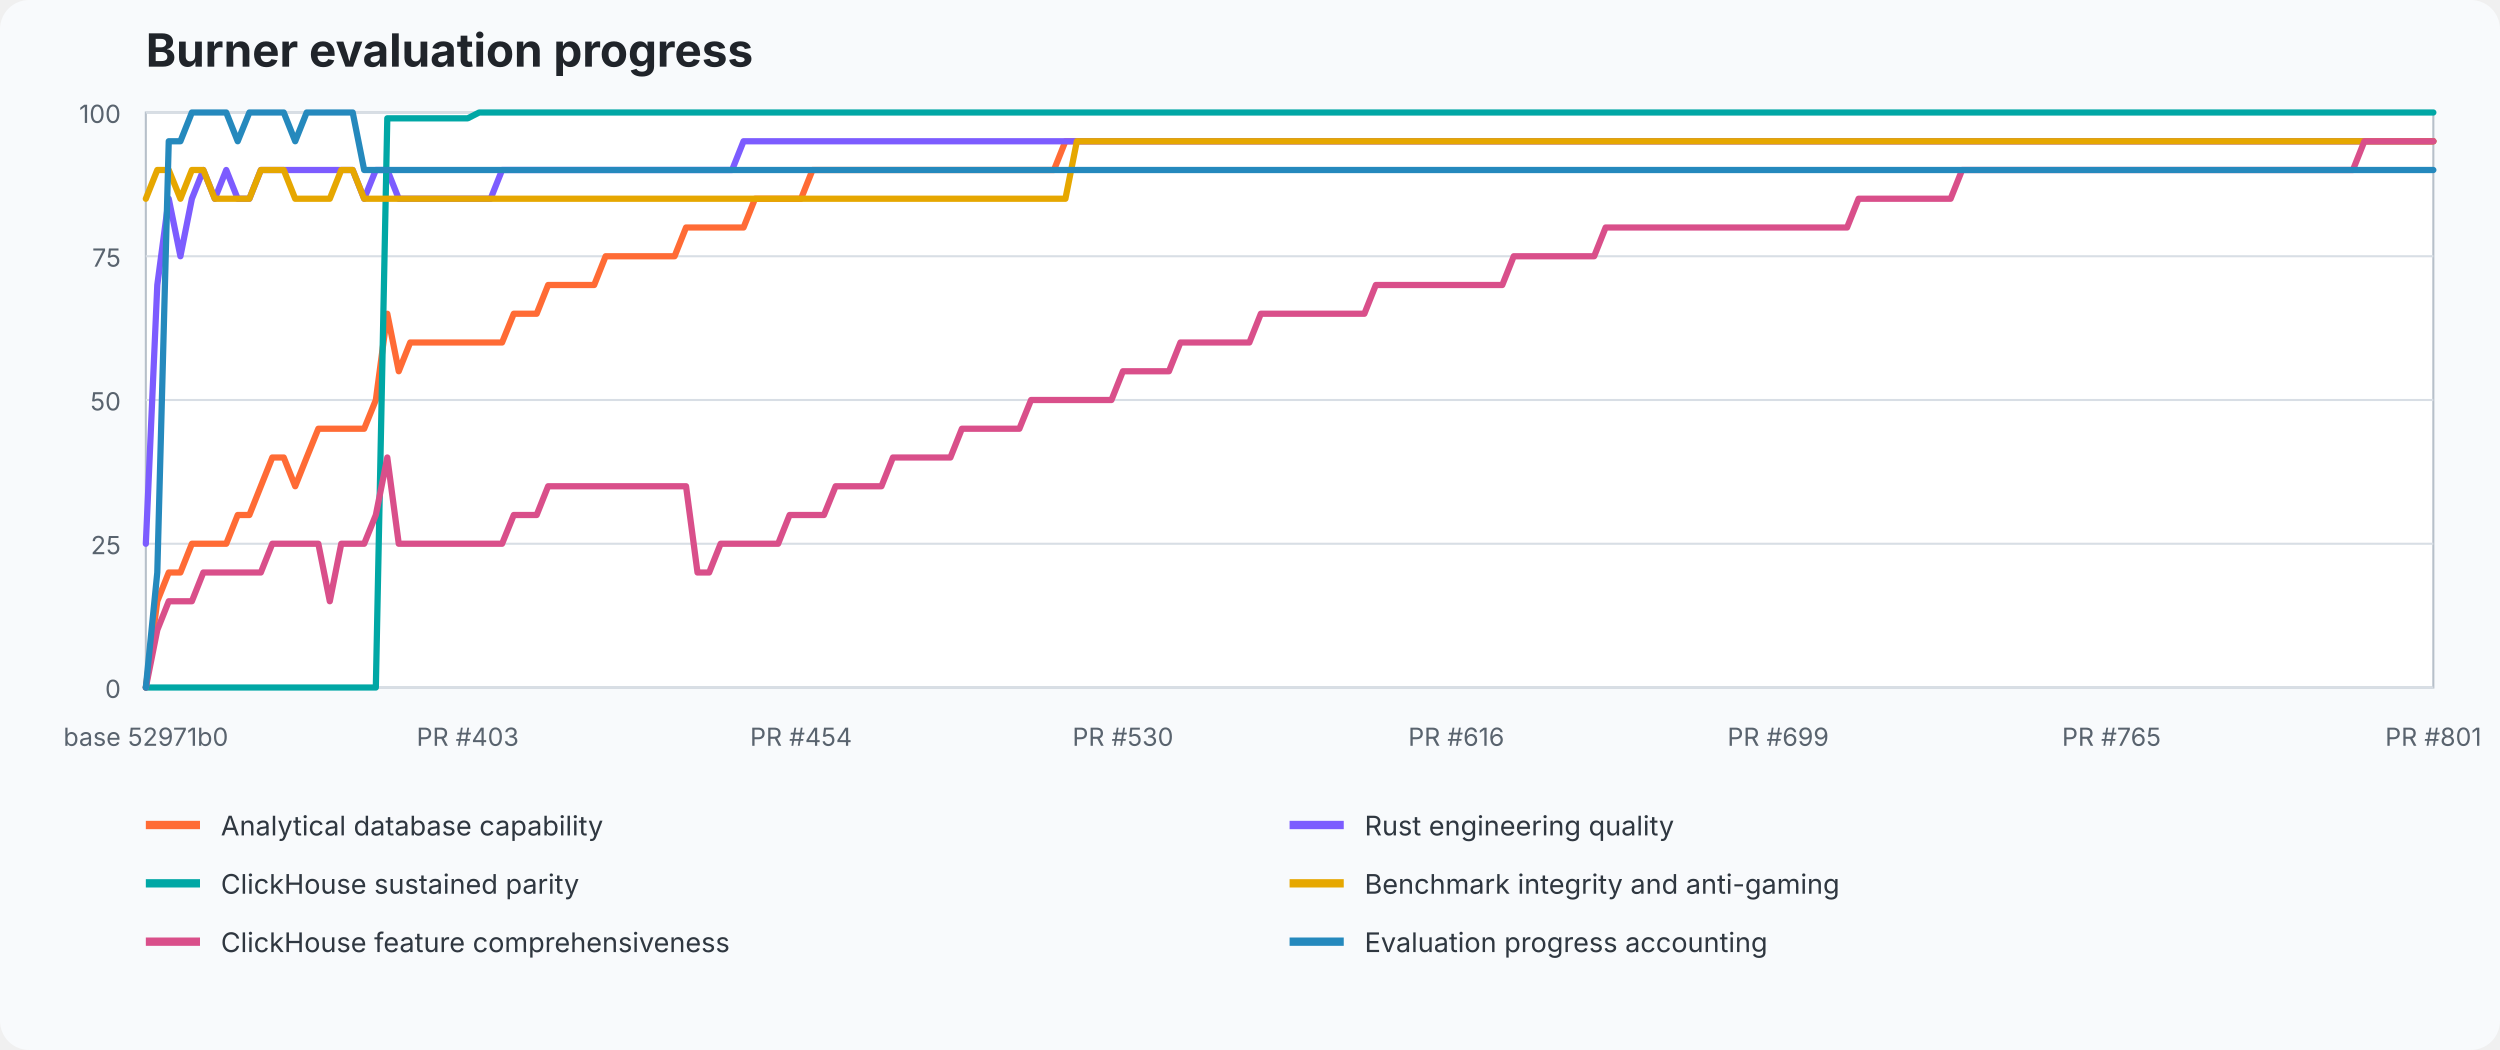
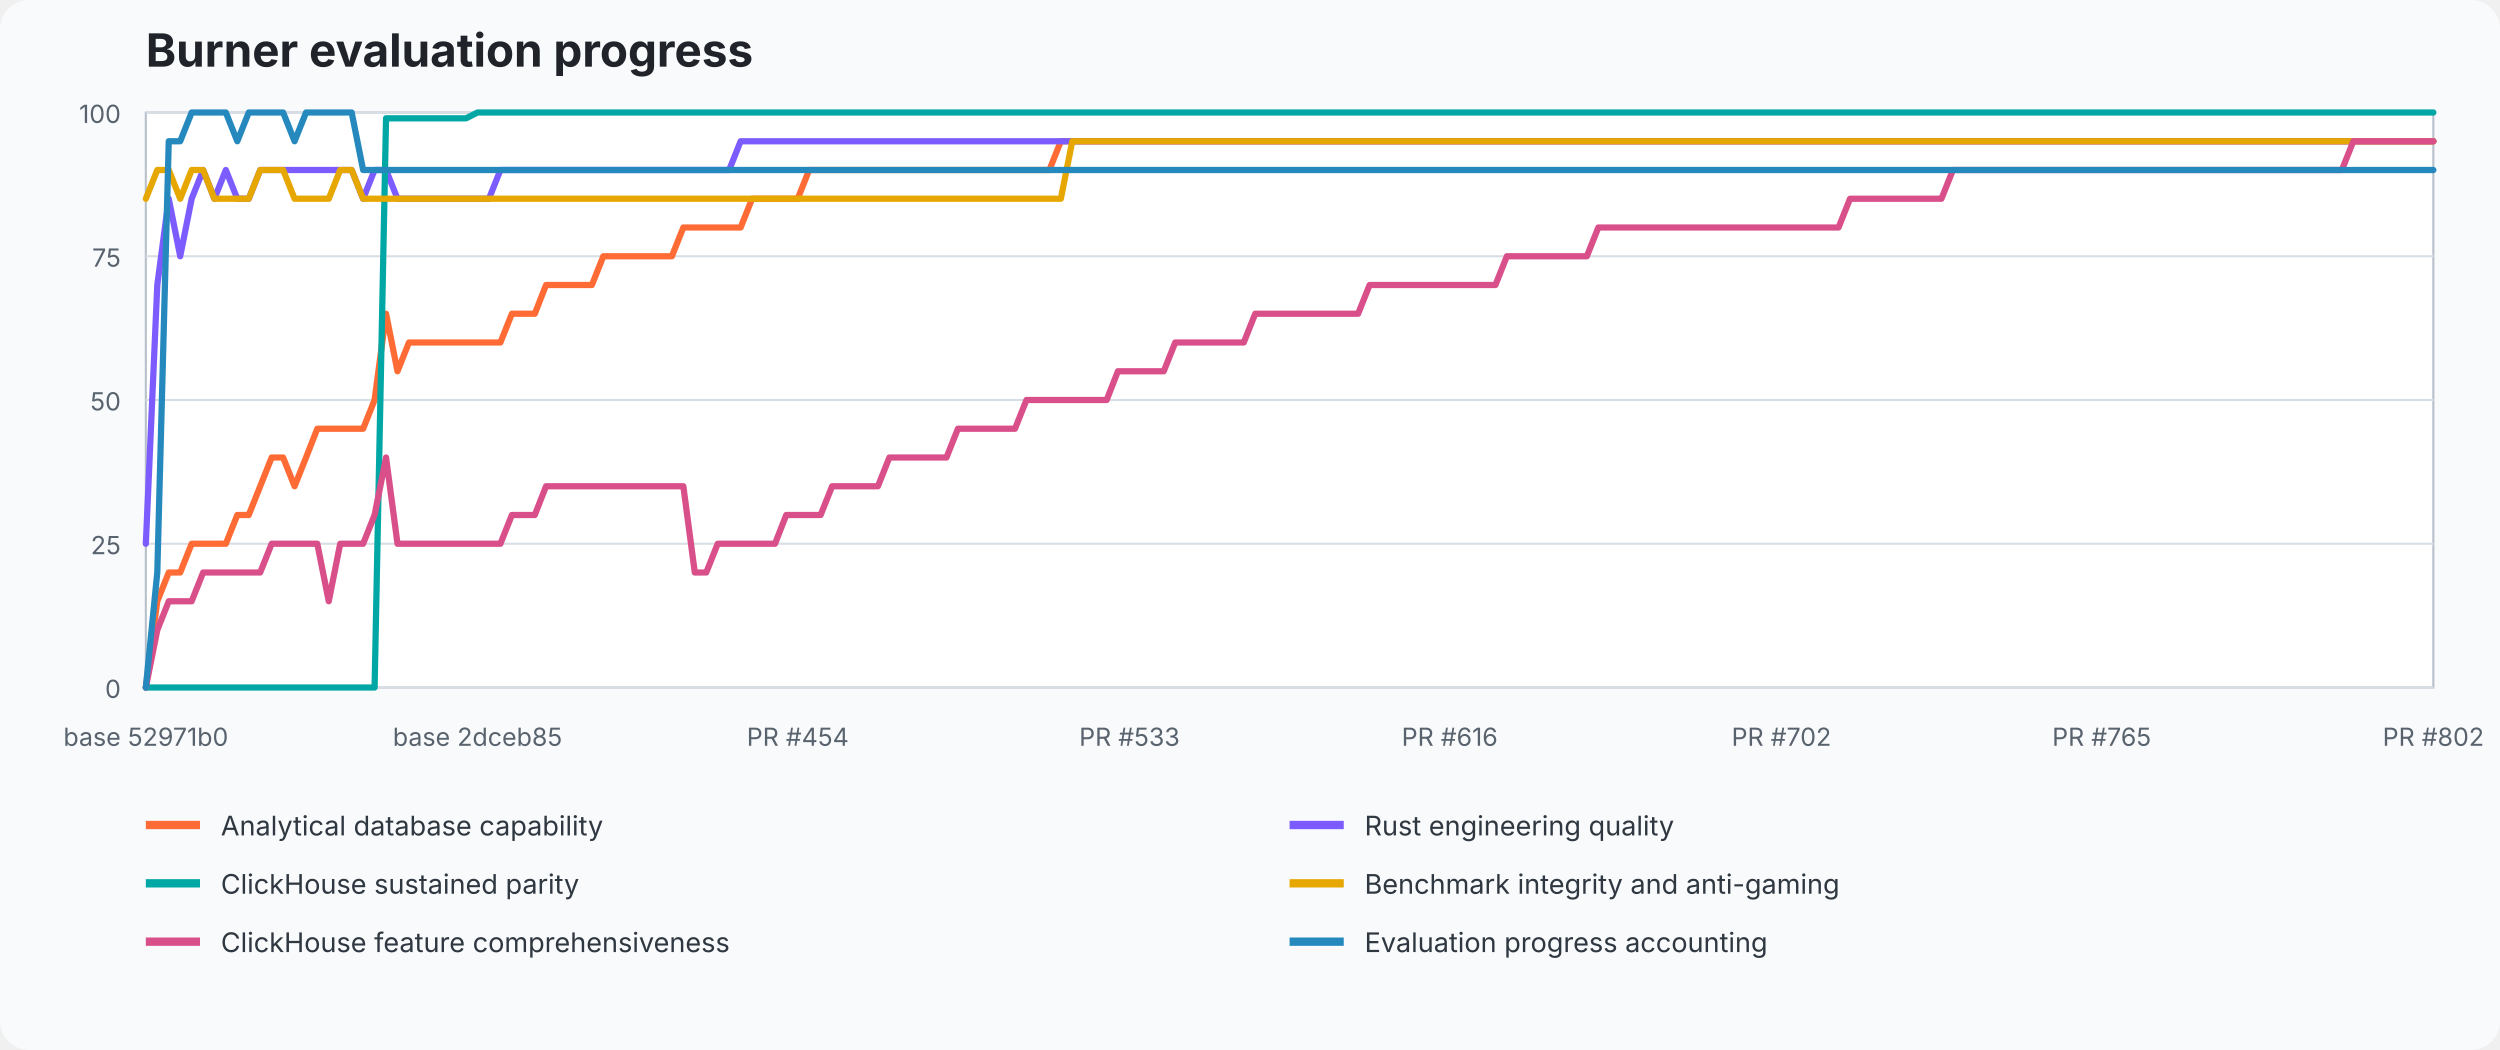
<svg xmlns="http://www.w3.org/2000/svg" width="1200" height="504" viewBox="0 0 1200 504" role="img" aria-labelledby="title desc">
  <style>text{font-family:ui-sans-serif,system-ui,-apple-system,BlinkMacSystemFont,"Segoe UI",sans-serif}.title{font-size:22px;font-weight:700;fill:#20242a}.axis{font-size:12px;fill:#59636e}.legend{font-size:13px;fill:#2f3740}.grid{stroke:#d8dee5;stroke-width:1}.plot{fill:#fff;stroke:#b7c0ca}</style>
  <rect width="100%" height="100%" fill="#f8fafc" rx="14" />
  <text x="70" y="32" class="title">Burner evaluation progress</text>
  <rect x="70" y="54" width="1098" height="276" class="plot" />
  <line x1="70" y1="330" x2="1168" y2="330" class="grid" />
  <text x="58" y="335" text-anchor="end" class="axis">0</text>
  <line x1="70" y1="261" x2="1168" y2="261" class="grid" />
  <text x="58" y="266" text-anchor="end" class="axis">25</text>
  <line x1="70" y1="192" x2="1168" y2="192" class="grid" />
  <text x="58" y="197" text-anchor="end" class="axis">50</text>
  <line x1="70" y1="123" x2="1168" y2="123" class="grid" />
  <text x="58" y="128" text-anchor="end" class="axis">75</text>
  <line x1="70" y1="54" x2="1168" y2="54" class="grid" />
  <text x="58" y="59" text-anchor="end" class="axis">100</text>
-   <polyline points="70.0,330.0 75.5,288.6 81.0,274.8 86.6,274.8 92.1,261.0 97.6,261.0 103.1,261.0 108.6,261.0 114.1,247.2 119.7,247.2 125.2,233.4 130.7,219.6 136.2,219.6 141.7,233.4 147.2,219.6 152.8,205.8 158.3,205.8 163.8,205.8 169.3,205.8 174.8,205.8 180.4,192.0 185.9,150.6 191.4,178.2 196.9,164.4 202.4,164.4 207.9,164.4 213.5,164.4 219.0,164.4 224.5,164.4 230.0,164.4 235.5,164.4 241.0,164.4 246.6,150.6 252.1,150.6 257.6,150.6 263.1,136.8 268.6,136.8 274.2,136.8 279.7,136.8 285.2,136.8 290.7,123.0 296.2,123.0 301.7,123.0 307.3,123.0 312.8,123.0 318.3,123.0 323.8,123.0 329.3,109.2 334.8,109.2 340.4,109.2 345.9,109.2 351.4,109.2 356.9,109.2 362.4,95.4 367.9,95.4 373.5,95.4 379.0,95.4 384.5,95.4 390.0,81.6 395.5,81.6 401.1,81.6 406.6,81.6 412.1,81.6 417.6,81.6 423.1,81.6 428.6,81.6 434.2,81.6 439.7,81.6 445.2,81.6 450.7,81.6 456.2,81.6 461.7,81.6 467.3,81.6 472.8,81.6 478.3,81.6 483.8,81.6 489.3,81.6 494.9,81.6 500.4,81.6 505.9,81.6 511.4,67.8 516.9,67.8 522.4,67.8 528.0,67.8 533.5,67.8 539.0,67.8 544.5,67.8 550.0,67.8 555.5,67.8 561.1,67.8 566.6,67.8 572.1,67.8 577.6,67.8 583.1,67.8 588.7,67.8 594.2,67.8 599.7,67.8 605.2,67.8 610.7,67.8 616.2,67.8 621.8,67.8 627.3,67.8 632.8,67.8 638.3,67.8 643.8,67.8 649.3,67.8 654.9,67.8 660.4,67.8 665.9,67.8 671.4,67.8 676.9,67.8 682.5,67.8 688.0,67.8 693.5,67.8 699.0,67.8 704.5,67.8 710.0,67.8 715.6,67.8 721.1,67.8 726.6,67.8 732.1,67.8 737.6,67.8 743.1,67.8 748.7,67.8 754.2,67.8 759.7,67.8 765.2,67.8 770.7,67.8 776.3,67.8 781.8,67.8 787.3,67.8 792.8,67.8 798.3,67.8 803.8,67.8 809.4,67.8 814.9,67.8 820.4,67.8 825.9,67.8 831.4,67.8 836.9,67.8 842.5,67.8 848.0,67.8 853.5,67.8 859.0,67.8 864.5,67.8 870.1,67.8 875.6,67.8 881.1,67.8 886.6,67.8 892.1,67.8 897.6,67.8 903.2,67.8 908.7,67.8 914.2,67.8 919.7,67.8 925.2,67.8 930.7,67.8 936.3,67.8 941.8,67.8 947.3,67.8 952.8,67.8 958.3,67.8 963.8,67.8 969.4,67.8 974.9,67.8 980.4,67.8 985.9,67.8 991.4,67.8 997.0,67.8 1002.5,67.8 1008.0,67.8 1013.5,67.8 1019.0,67.8 1024.5,67.8 1030.1,67.8 1035.6,67.8 1041.1,67.8 1046.6,67.8 1052.1,67.8 1057.6,67.8 1063.2,67.8 1068.7,67.8 1074.2,67.8 1079.7,67.8 1085.2,67.8 1090.8,67.8 1096.3,67.8 1101.8,67.8 1107.3,67.8 1112.8,67.8 1118.3,67.8 1123.9,67.8 1129.4,67.8 1134.9,67.8 1140.4,67.8 1145.9,67.8 1151.4,67.8 1157.0,67.8 1162.5,67.8 1168.0,67.8" fill="none" stroke="#ff6b35" stroke-width="3" stroke-linejoin="round" stroke-linecap="round" />
-   <polyline points="70.0,261.0 75.5,136.8 81.0,95.4 86.6,123.0 92.1,95.4 97.6,81.6 103.1,95.4 108.6,81.6 114.1,95.4 119.7,95.4 125.2,81.6 130.7,81.6 136.2,81.6 141.7,81.6 147.2,81.6 152.8,81.6 158.3,81.6 163.8,81.6 169.3,81.6 174.8,95.4 180.4,81.6 185.9,81.6 191.4,95.4 196.9,95.4 202.4,95.4 207.9,95.4 213.5,95.4 219.0,95.4 224.5,95.4 230.0,95.4 235.5,95.4 241.0,81.6 246.6,81.6 252.1,81.6 257.6,81.6 263.1,81.6 268.6,81.6 274.2,81.6 279.7,81.6 285.2,81.6 290.7,81.6 296.2,81.6 301.7,81.6 307.3,81.6 312.8,81.6 318.3,81.6 323.8,81.6 329.3,81.6 334.8,81.6 340.4,81.6 345.9,81.6 351.4,81.6 356.9,67.8 362.4,67.8 367.9,67.8 373.5,67.8 379.0,67.8 384.5,67.8 390.0,67.8 395.5,67.8 401.1,67.8 406.6,67.8 412.1,67.8 417.6,67.8 423.1,67.8 428.6,67.8 434.2,67.8 439.7,67.8 445.2,67.8 450.7,67.8 456.2,67.8 461.7,67.8 467.3,67.8 472.8,67.8 478.3,67.8 483.8,67.8 489.3,67.8 494.9,67.8 500.4,67.8 505.9,67.8 511.4,67.8 516.9,67.8 522.4,67.8 528.0,67.8 533.5,67.8 539.0,67.8 544.5,67.8 550.0,67.8 555.5,67.8 561.1,67.8 566.6,67.8 572.1,67.8 577.6,67.8 583.1,67.8 588.7,67.8 594.2,67.8 599.7,67.8 605.2,67.8 610.7,67.8 616.2,67.8 621.8,67.8 627.3,67.8 632.8,67.8 638.3,67.8 643.8,67.8 649.3,67.8 654.9,67.8 660.4,67.8 665.9,67.8 671.4,67.8 676.9,67.8 682.5,67.8 688.0,67.8 693.5,67.8 699.0,67.8 704.5,67.8 710.0,67.8 715.6,67.8 721.1,67.8 726.6,67.8 732.1,67.8 737.6,67.8 743.1,67.8 748.7,67.8 754.2,67.8 759.7,67.8 765.2,67.8 770.7,67.8 776.3,67.8 781.8,67.8 787.3,67.8 792.8,67.8 798.3,67.8 803.8,67.8 809.4,67.8 814.9,67.8 820.4,67.8 825.9,67.8 831.4,67.8 836.9,67.8 842.5,67.8 848.0,67.8 853.5,67.8 859.0,67.8 864.5,67.8 870.1,67.8 875.6,67.8 881.1,67.8 886.6,67.8 892.1,67.8 897.6,67.8 903.2,67.8 908.7,67.8 914.2,67.8 919.7,67.8 925.2,67.8 930.7,67.8 936.3,67.8 941.8,67.8 947.3,67.8 952.8,67.8 958.3,67.8 963.8,67.8 969.4,67.8 974.9,67.8 980.4,67.8 985.9,67.8 991.4,67.8 997.0,67.8 1002.5,67.8 1008.0,67.8 1013.5,67.8 1019.0,67.8 1024.5,67.8 1030.1,67.8 1035.6,67.8 1041.1,67.8 1046.6,67.8 1052.1,67.8 1057.6,67.8 1063.2,67.8 1068.7,67.8 1074.2,67.8 1079.7,67.8 1085.2,67.8 1090.8,67.8 1096.3,67.8 1101.8,67.8 1107.3,67.8 1112.8,67.8 1118.3,67.8 1123.9,67.8 1129.4,67.8 1134.9,67.8 1140.4,67.8 1145.9,67.8 1151.4,67.8 1157.0,67.8 1162.5,67.8 1168.0,67.8" fill="none" stroke="#7c5cff" stroke-width="3" stroke-linejoin="round" stroke-linecap="round" />
-   <polyline points="70.0,330.0 75.5,330.0 81.0,330.0 86.6,330.0 92.1,330.0 97.6,330.0 103.1,330.0 108.6,330.0 114.1,330.0 119.7,330.0 125.2,330.0 130.7,330.0 136.2,330.0 141.7,330.0 147.2,330.0 152.8,330.0 158.3,330.0 163.8,330.0 169.3,330.0 174.8,330.0 180.4,330.0 185.9,56.8 191.4,56.8 196.9,56.8 202.4,56.8 207.9,56.8 213.5,56.8 219.0,56.8 224.5,56.8 230.0,54.0 235.5,54.0 241.0,54.0 246.6,54.0 252.1,54.0 257.6,54.0 263.1,54.0 268.6,54.0 274.2,54.0 279.7,54.0 285.2,54.0 290.7,54.0 296.2,54.0 301.7,54.0 307.3,54.0 312.8,54.0 318.3,54.0 323.8,54.0 329.3,54.0 334.8,54.0 340.4,54.0 345.9,54.0 351.4,54.0 356.9,54.0 362.4,54.0 367.9,54.0 373.5,54.0 379.0,54.0 384.5,54.0 390.0,54.0 395.5,54.0 401.1,54.0 406.6,54.0 412.1,54.0 417.6,54.0 423.1,54.0 428.6,54.0 434.2,54.0 439.7,54.0 445.2,54.0 450.7,54.0 456.2,54.0 461.7,54.0 467.3,54.0 472.8,54.0 478.3,54.0 483.8,54.0 489.3,54.0 494.9,54.0 500.4,54.0 505.9,54.0 511.4,54.0 516.9,54.0 522.4,54.0 528.0,54.0 533.5,54.0 539.0,54.0 544.5,54.0 550.0,54.0 555.5,54.0 561.1,54.0 566.6,54.0 572.1,54.0 577.6,54.0 583.1,54.0 588.7,54.0 594.2,54.0 599.7,54.0 605.2,54.0 610.7,54.0 616.2,54.0 621.8,54.0 627.3,54.0 632.8,54.0 638.3,54.0 643.8,54.0 649.3,54.0 654.9,54.0 660.4,54.0 665.9,54.0 671.4,54.0 676.9,54.0 682.5,54.0 688.0,54.0 693.5,54.0 699.0,54.0 704.5,54.0 710.0,54.0 715.6,54.0 721.1,54.0 726.6,54.0 732.1,54.0 737.6,54.0 743.1,54.0 748.7,54.0 754.2,54.0 759.7,54.0 765.2,54.0 770.7,54.0 776.3,54.0 781.8,54.0 787.3,54.0 792.8,54.0 798.3,54.0 803.8,54.0 809.4,54.0 814.9,54.0 820.4,54.0 825.9,54.0 831.4,54.0 836.9,54.0 842.5,54.0 848.0,54.0 853.5,54.0 859.0,54.0 864.5,54.0 870.1,54.0 875.6,54.0 881.1,54.0 886.6,54.0 892.1,54.0 897.6,54.0 903.2,54.0 908.7,54.0 914.2,54.0 919.7,54.0 925.2,54.0 930.7,54.0 936.3,54.0 941.8,54.0 947.3,54.0 952.8,54.0 958.3,54.0 963.8,54.0 969.4,54.0 974.9,54.0 980.4,54.0 985.9,54.0 991.4,54.0 997.0,54.0 1002.5,54.0 1008.0,54.0 1013.5,54.0 1019.0,54.0 1024.5,54.0 1030.1,54.0 1035.6,54.0 1041.1,54.0 1046.6,54.0 1052.1,54.0 1057.6,54.0 1063.2,54.0 1068.7,54.0 1074.2,54.0 1079.7,54.0 1085.2,54.0 1090.8,54.0 1096.3,54.0 1101.8,54.0 1107.3,54.0 1112.8,54.0 1118.3,54.0 1123.9,54.0 1129.4,54.0 1134.9,54.0 1140.4,54.0 1145.9,54.0 1151.4,54.0 1157.0,54.0 1162.5,54.0 1168.0,54.0" fill="none" stroke="#00a7a5" stroke-width="3" stroke-linejoin="round" stroke-linecap="round" />
-   <polyline points="70.0,95.4 75.5,81.6 81.0,81.6 86.6,95.4 92.1,81.6 97.6,81.6 103.1,95.4 108.6,95.4 114.1,95.4 119.7,95.4 125.2,81.6 130.7,81.6 136.2,81.6 141.7,95.4 147.2,95.4 152.8,95.4 158.3,95.4 163.8,81.6 169.3,81.6 174.8,95.4 180.4,95.4 185.9,95.4 191.4,95.4 196.9,95.4 202.4,95.4 207.9,95.4 213.5,95.4 219.0,95.4 224.5,95.4 230.0,95.4 235.5,95.4 241.0,95.4 246.6,95.4 252.1,95.4 257.6,95.4 263.1,95.4 268.6,95.4 274.2,95.4 279.7,95.4 285.2,95.4 290.7,95.4 296.2,95.4 301.7,95.4 307.3,95.4 312.8,95.4 318.3,95.4 323.8,95.4 329.3,95.4 334.8,95.4 340.4,95.4 345.9,95.4 351.4,95.4 356.9,95.4 362.4,95.4 367.9,95.4 373.5,95.4 379.0,95.4 384.5,95.4 390.0,95.4 395.5,95.4 401.1,95.4 406.6,95.4 412.1,95.4 417.6,95.4 423.1,95.4 428.6,95.4 434.2,95.4 439.7,95.4 445.2,95.4 450.7,95.4 456.2,95.4 461.7,95.4 467.3,95.4 472.8,95.4 478.3,95.4 483.8,95.4 489.3,95.4 494.9,95.4 500.4,95.4 505.9,95.4 511.4,95.4 516.9,67.8 522.4,67.8 528.0,67.8 533.5,67.8 539.0,67.8 544.5,67.8 550.0,67.8 555.5,67.8 561.1,67.8 566.6,67.8 572.1,67.8 577.6,67.8 583.1,67.8 588.7,67.8 594.2,67.8 599.7,67.8 605.2,67.8 610.7,67.8 616.2,67.8 621.8,67.8 627.3,67.8 632.8,67.8 638.3,67.8 643.8,67.8 649.3,67.8 654.9,67.8 660.4,67.8 665.9,67.8 671.4,67.8 676.9,67.8 682.5,67.8 688.0,67.8 693.5,67.8 699.0,67.8 704.5,67.8 710.0,67.8 715.6,67.8 721.1,67.8 726.6,67.8 732.1,67.8 737.6,67.8 743.1,67.8 748.7,67.8 754.2,67.8 759.7,67.8 765.2,67.8 770.7,67.8 776.3,67.8 781.8,67.8 787.3,67.8 792.8,67.8 798.3,67.8 803.8,67.8 809.4,67.8 814.9,67.8 820.4,67.8 825.9,67.8 831.4,67.8 836.9,67.8 842.5,67.8 848.0,67.8 853.5,67.8 859.0,67.8 864.5,67.8 870.1,67.8 875.6,67.8 881.1,67.8 886.6,67.8 892.1,67.8 897.6,67.8 903.2,67.8 908.7,67.8 914.2,67.8 919.7,67.8 925.2,67.8 930.7,67.8 936.3,67.8 941.8,67.8 947.3,67.8 952.8,67.8 958.3,67.8 963.8,67.8 969.4,67.8 974.9,67.8 980.4,67.8 985.9,67.8 991.4,67.8 997.0,67.8 1002.5,67.8 1008.0,67.8 1013.5,67.8 1019.0,67.8 1024.5,67.8 1030.1,67.8 1035.6,67.8 1041.1,67.8 1046.6,67.8 1052.1,67.8 1057.6,67.8 1063.2,67.8 1068.7,67.8 1074.2,67.8 1079.7,67.8 1085.2,67.8 1090.8,67.8 1096.3,67.8 1101.8,67.8 1107.3,67.8 1112.8,67.8 1118.3,67.8 1123.9,67.8 1129.4,67.8 1134.9,67.8 1140.4,67.8 1145.9,67.8 1151.4,67.8 1157.0,67.8 1162.5,67.8 1168.0,67.8" fill="none" stroke="#e6a700" stroke-width="3" stroke-linejoin="round" stroke-linecap="round" />
-   <polyline points="70.0,330.0 75.5,302.4 81.0,288.6 86.6,288.6 92.1,288.6 97.6,274.8 103.1,274.8 108.6,274.8 114.1,274.8 119.7,274.8 125.2,274.8 130.7,261.0 136.2,261.0 141.7,261.0 147.2,261.0 152.8,261.0 158.3,288.6 163.8,261.0 169.3,261.0 174.8,261.0 180.4,247.2 185.9,219.6 191.4,261.0 196.9,261.0 202.4,261.0 207.9,261.0 213.5,261.0 219.0,261.0 224.5,261.0 230.0,261.0 235.5,261.0 241.0,261.0 246.6,247.2 252.1,247.2 257.6,247.2 263.1,233.4 268.6,233.4 274.2,233.4 279.7,233.4 285.2,233.4 290.7,233.4 296.2,233.4 301.7,233.4 307.3,233.4 312.8,233.4 318.3,233.4 323.8,233.4 329.3,233.4 334.8,274.8 340.4,274.8 345.9,261.0 351.4,261.0 356.9,261.0 362.4,261.0 367.9,261.0 373.5,261.0 379.0,247.2 384.5,247.2 390.0,247.2 395.5,247.2 401.1,233.4 406.6,233.4 412.1,233.4 417.6,233.4 423.1,233.4 428.6,219.6 434.2,219.6 439.7,219.6 445.2,219.6 450.7,219.6 456.2,219.6 461.7,205.8 467.3,205.8 472.8,205.8 478.3,205.8 483.8,205.8 489.3,205.8 494.9,192.0 500.4,192.0 505.9,192.0 511.4,192.0 516.9,192.0 522.4,192.0 528.0,192.0 533.5,192.0 539.0,178.2 544.5,178.2 550.0,178.2 555.5,178.2 561.1,178.2 566.6,164.4 572.1,164.4 577.6,164.4 583.1,164.4 588.7,164.4 594.2,164.4 599.7,164.4 605.2,150.6 610.7,150.6 616.2,150.6 621.8,150.6 627.3,150.6 632.8,150.6 638.3,150.6 643.8,150.6 649.3,150.6 654.9,150.6 660.4,136.8 665.9,136.8 671.4,136.8 676.9,136.8 682.5,136.8 688.0,136.8 693.5,136.8 699.0,136.8 704.5,136.8 710.0,136.8 715.6,136.8 721.1,136.8 726.6,123.0 732.1,123.0 737.6,123.0 743.1,123.0 748.7,123.0 754.2,123.0 759.7,123.0 765.2,123.0 770.7,109.2 776.3,109.2 781.8,109.2 787.3,109.2 792.8,109.2 798.3,109.2 803.8,109.2 809.4,109.2 814.9,109.2 820.4,109.2 825.9,109.2 831.4,109.2 836.9,109.2 842.5,109.2 848.0,109.2 853.5,109.2 859.0,109.2 864.5,109.2 870.1,109.2 875.6,109.2 881.1,109.2 886.6,109.2 892.1,95.4 897.6,95.4 903.2,95.4 908.7,95.4 914.2,95.4 919.7,95.4 925.2,95.4 930.7,95.4 936.3,95.4 941.8,81.6 947.3,81.6 952.8,81.6 958.3,81.6 963.8,81.6 969.4,81.6 974.9,81.6 980.4,81.6 985.9,81.6 991.4,81.6 997.0,81.6 1002.5,81.6 1008.0,81.6 1013.5,81.6 1019.0,81.6 1024.5,81.6 1030.1,81.6 1035.6,81.6 1041.1,81.6 1046.6,81.6 1052.1,81.6 1057.6,81.6 1063.2,81.6 1068.7,81.6 1074.2,81.6 1079.7,81.6 1085.2,81.6 1090.8,81.6 1096.3,81.6 1101.8,81.6 1107.3,81.6 1112.8,81.6 1118.3,81.6 1123.9,81.6 1129.4,81.6 1134.9,67.8 1140.4,67.8 1145.9,67.8 1151.4,67.8 1157.0,67.8 1162.5,67.8 1168.0,67.8" fill="none" stroke="#d94f8a" stroke-width="3" stroke-linejoin="round" stroke-linecap="round" />
-   <polyline points="70.0,330.0 75.5,274.8 81.0,67.8 86.6,67.8 92.1,54.0 97.6,54.0 103.1,54.0 108.6,54.0 114.1,67.8 119.7,54.0 125.2,54.0 130.7,54.0 136.2,54.0 141.7,67.8 147.2,54.0 152.8,54.0 158.3,54.0 163.8,54.0 169.3,54.0 174.8,81.6 180.4,81.6 185.9,81.6 191.4,81.6 196.9,81.6 202.4,81.6 207.9,81.6 213.5,81.6 219.0,81.6 224.5,81.6 230.0,81.6 235.5,81.6 241.0,81.6 246.6,81.6 252.1,81.6 257.6,81.6 263.1,81.6 268.6,81.6 274.2,81.6 279.7,81.6 285.2,81.6 290.7,81.6 296.2,81.6 301.7,81.6 307.3,81.6 312.8,81.6 318.3,81.6 323.8,81.6 329.3,81.6 334.8,81.6 340.4,81.6 345.9,81.6 351.4,81.6 356.9,81.6 362.4,81.6 367.9,81.6 373.5,81.6 379.0,81.6 384.5,81.6 390.0,81.6 395.5,81.6 401.1,81.6 406.6,81.6 412.1,81.6 417.6,81.6 423.1,81.6 428.6,81.6 434.2,81.6 439.7,81.6 445.2,81.6 450.7,81.6 456.2,81.6 461.7,81.6 467.3,81.6 472.8,81.6 478.3,81.6 483.8,81.6 489.3,81.6 494.9,81.6 500.4,81.6 505.9,81.6 511.4,81.6 516.9,81.6 522.4,81.6 528.0,81.6 533.5,81.6 539.0,81.6 544.5,81.6 550.0,81.6 555.5,81.6 561.1,81.6 566.6,81.6 572.1,81.6 577.6,81.6 583.1,81.6 588.7,81.6 594.2,81.6 599.7,81.6 605.2,81.6 610.7,81.6 616.2,81.6 621.8,81.6 627.3,81.6 632.8,81.6 638.3,81.6 643.8,81.6 649.3,81.6 654.9,81.6 660.4,81.6 665.9,81.6 671.4,81.6 676.9,81.6 682.5,81.6 688.0,81.6 693.5,81.6 699.0,81.6 704.5,81.6 710.0,81.6 715.6,81.6 721.1,81.6 726.6,81.6 732.1,81.6 737.6,81.6 743.1,81.6 748.7,81.6 754.2,81.6 759.7,81.6 765.2,81.6 770.7,81.6 776.3,81.6 781.8,81.6 787.3,81.6 792.8,81.6 798.3,81.6 803.8,81.6 809.4,81.6 814.9,81.6 820.4,81.6 825.9,81.6 831.4,81.6 836.9,81.6 842.5,81.6 848.0,81.6 853.5,81.6 859.0,81.6 864.5,81.6 870.1,81.6 875.6,81.6 881.1,81.6 886.6,81.6 892.1,81.6 897.6,81.6 903.2,81.6 908.7,81.6 914.2,81.6 919.7,81.6 925.2,81.6 930.7,81.6 936.3,81.6 941.8,81.6 947.3,81.6 952.8,81.6 958.3,81.6 963.8,81.6 969.4,81.6 974.9,81.6 980.4,81.6 985.9,81.6 991.4,81.6 997.0,81.6 1002.5,81.6 1008.0,81.6 1013.5,81.6 1019.0,81.6 1024.5,81.6 1030.1,81.6 1035.6,81.6 1041.1,81.6 1046.6,81.6 1052.1,81.6 1057.6,81.6 1063.2,81.6 1068.7,81.6 1074.2,81.6 1079.7,81.6 1085.2,81.6 1090.8,81.6 1096.3,81.6 1101.8,81.6 1107.3,81.6 1112.8,81.6 1118.3,81.6 1123.9,81.6 1129.4,81.6 1134.9,81.6 1140.4,81.6 1145.9,81.6 1151.4,81.6 1157.0,81.6 1162.5,81.6 1168.0,81.6" fill="none" stroke="#2589bd" stroke-width="3" stroke-linejoin="round" stroke-linecap="round" />
+   <polyline points="70.0,330.0 75.5,288.6 81.0,274.8 86.5,274.8 92.0,261.0 97.5,261.0 102.9,261.0 108.4,261.0 113.9,247.2 119.4,247.2 124.9,233.4 130.4,219.6 135.9,219.6 141.4,233.4 146.9,219.6 152.3,205.8 157.8,205.8 163.3,205.8 168.8,205.8 174.3,205.8 179.8,192.0 185.3,150.6 190.8,178.2 196.3,164.4 201.8,164.4 207.3,164.4 212.7,164.4 218.2,164.4 223.7,164.4 229.2,164.4 234.7,164.4 240.2,164.4 245.7,150.6 251.2,150.6 256.7,150.6 262.1,136.8 267.6,136.8 273.1,136.8 278.6,136.8 284.1,136.8 289.6,123.0 295.1,123.0 300.6,123.0 306.1,123.0 311.6,123.0 317.1,123.0 322.5,123.0 328.0,109.2 333.5,109.2 339.0,109.2 344.5,109.2 350.0,109.2 355.5,109.2 361.0,95.4 366.5,95.4 372.0,95.4 377.4,95.4 382.9,95.4 388.4,81.6 393.9,81.6 399.4,81.6 404.9,81.6 410.4,81.6 415.9,81.6 421.4,81.6 426.9,81.6 432.3,81.6 437.8,81.6 443.3,81.6 448.8,81.6 454.3,81.6 459.8,81.6 465.3,81.6 470.8,81.6 476.3,81.6 481.8,81.6 487.2,81.6 492.7,81.6 498.2,81.6 503.7,81.6 509.2,67.8 514.7,67.8 520.2,67.8 525.7,67.8 531.2,67.8 536.6,67.8 542.1,67.8 547.6,67.8 553.1,67.8 558.6,67.8 564.1,67.8 569.6,67.8 575.1,67.8 580.6,67.8 586.1,67.8 591.5,67.8 597.0,67.8 602.5,67.8 608.0,67.8 613.5,67.8 619.0,67.8 624.5,67.8 630.0,67.8 635.5,67.8 641.0,67.8 646.5,67.8 651.9,67.8 657.4,67.8 662.9,67.8 668.4,67.8 673.9,67.8 679.4,67.8 684.9,67.8 690.4,67.8 695.9,67.8 701.3,67.8 706.8,67.8 712.3,67.8 717.8,67.8 723.3,67.8 728.8,67.8 734.3,67.8 739.8,67.8 745.3,67.8 750.8,67.8 756.3,67.8 761.7,67.8 767.2,67.8 772.7,67.8 778.2,67.8 783.7,67.8 789.2,67.8 794.7,67.8 800.2,67.8 805.7,67.8 811.2,67.8 816.6,67.8 822.1,67.8 827.6,67.8 833.1,67.8 838.6,67.8 844.1,67.8 849.6,67.8 855.1,67.8 860.6,67.8 866.0,67.8 871.5,67.8 877.0,67.8 882.5,67.8 888.0,67.8 893.5,67.8 899.0,67.8 904.5,67.8 910.0,67.8 915.5,67.8 921.0,67.8 926.4,67.8 931.9,67.8 937.4,67.8 942.9,67.8 948.4,67.8 953.9,67.8 959.4,67.8 964.9,67.8 970.4,67.8 975.8,67.8 981.3,67.8 986.8,67.8 992.3,67.8 997.8,67.8 1003.3,67.8 1008.8,67.8 1014.3,67.8 1019.8,67.8 1025.3,67.8 1030.8,67.8 1036.2,67.8 1041.7,67.8 1047.2,67.8 1052.7,67.8 1058.2,67.8 1063.7,67.8 1069.2,67.8 1074.7,67.8 1080.2,67.8 1085.7,67.8 1091.1,67.8 1096.6,67.8 1102.1,67.8 1107.6,67.8 1113.1,67.8 1118.6,67.8 1124.1,67.8 1129.6,67.8 1135.1,67.8 1140.5,67.8 1146.0,67.8 1151.5,67.8 1157.0,67.8 1162.5,67.8 1168.0,67.8" fill="none" stroke="#ff6b35" stroke-width="3" stroke-linejoin="round" stroke-linecap="round" />
+   <polyline points="70.0,261.0 75.5,136.8 81.0,95.4 86.5,123.0 92.0,95.4 97.5,81.6 102.9,95.4 108.4,81.6 113.9,95.4 119.4,95.4 124.9,81.6 130.4,81.6 135.9,81.6 141.4,81.6 146.9,81.6 152.3,81.6 157.8,81.6 163.3,81.6 168.8,81.6 174.3,95.4 179.8,81.6 185.3,81.6 190.8,95.4 196.3,95.4 201.8,95.4 207.3,95.4 212.7,95.4 218.2,95.4 223.7,95.4 229.2,95.4 234.7,95.4 240.2,81.6 245.7,81.6 251.2,81.6 256.7,81.6 262.1,81.6 267.6,81.6 273.1,81.6 278.6,81.6 284.1,81.6 289.6,81.6 295.1,81.6 300.6,81.6 306.1,81.6 311.6,81.6 317.1,81.6 322.5,81.6 328.0,81.6 333.5,81.6 339.0,81.6 344.5,81.6 350.0,81.6 355.5,67.8 361.0,67.8 366.5,67.8 372.0,67.8 377.4,67.8 382.9,67.8 388.4,67.8 393.9,67.8 399.4,67.8 404.9,67.8 410.4,67.8 415.9,67.8 421.4,67.8 426.9,67.8 432.3,67.8 437.8,67.8 443.3,67.8 448.8,67.8 454.3,67.8 459.8,67.8 465.3,67.8 470.8,67.8 476.3,67.8 481.8,67.8 487.2,67.8 492.7,67.8 498.2,67.8 503.7,67.8 509.2,67.8 514.7,67.8 520.2,67.8 525.7,67.8 531.2,67.8 536.6,67.8 542.1,67.8 547.6,67.8 553.1,67.8 558.6,67.8 564.1,67.8 569.6,67.8 575.1,67.8 580.6,67.8 586.1,67.8 591.5,67.8 597.0,67.8 602.5,67.8 608.0,67.8 613.5,67.8 619.0,67.8 624.5,67.8 630.0,67.8 635.5,67.8 641.0,67.8 646.5,67.8 651.9,67.8 657.4,67.8 662.9,67.8 668.4,67.8 673.9,67.8 679.4,67.8 684.9,67.8 690.4,67.8 695.9,67.8 701.3,67.8 706.8,67.8 712.3,67.8 717.8,67.8 723.3,67.8 728.8,67.8 734.3,67.8 739.8,67.8 745.3,67.8 750.8,67.8 756.3,67.8 761.7,67.8 767.2,67.8 772.7,67.8 778.2,67.8 783.7,67.8 789.2,67.8 794.7,67.8 800.2,67.8 805.7,67.8 811.2,67.8 816.6,67.8 822.1,67.8 827.6,67.8 833.1,67.8 838.6,67.8 844.1,67.8 849.6,67.8 855.1,67.8 860.6,67.8 866.0,67.8 871.5,67.8 877.0,67.8 882.5,67.8 888.0,67.8 893.5,67.8 899.0,67.8 904.5,67.8 910.0,67.8 915.5,67.8 921.0,67.8 926.4,67.8 931.9,67.8 937.4,67.8 942.9,67.8 948.4,67.8 953.9,67.8 959.4,67.8 964.9,67.8 970.4,67.8 975.8,67.8 981.3,67.8 986.8,67.8 992.3,67.8 997.8,67.8 1003.3,67.8 1008.8,67.8 1014.3,67.8 1019.8,67.8 1025.3,67.8 1030.8,67.8 1036.2,67.8 1041.7,67.8 1047.2,67.8 1052.7,67.8 1058.2,67.8 1063.7,67.8 1069.2,67.8 1074.7,67.8 1080.2,67.8 1085.7,67.8 1091.1,67.8 1096.6,67.8 1102.1,67.8 1107.6,67.8 1113.1,67.8 1118.6,67.8 1124.1,67.8 1129.6,67.8 1135.1,67.8 1140.5,67.8 1146.0,67.8 1151.5,67.8 1157.0,67.8 1162.5,67.8 1168.0,67.8" fill="none" stroke="#7c5cff" stroke-width="3" stroke-linejoin="round" stroke-linecap="round" />
+   <polyline points="70.0,330.0 75.5,330.0 81.0,330.0 86.5,330.0 92.0,330.0 97.5,330.0 102.9,330.0 108.4,330.0 113.9,330.0 119.4,330.0 124.9,330.0 130.4,330.0 135.9,330.0 141.4,330.0 146.9,330.0 152.3,330.0 157.8,330.0 163.3,330.0 168.8,330.0 174.3,330.0 179.8,330.0 185.3,56.8 190.8,56.8 196.3,56.8 201.8,56.8 207.3,56.8 212.7,56.8 218.2,56.8 223.7,56.8 229.2,54.0 234.7,54.0 240.2,54.0 245.7,54.0 251.2,54.0 256.7,54.0 262.1,54.0 267.6,54.0 273.1,54.0 278.6,54.0 284.1,54.0 289.6,54.0 295.1,54.0 300.6,54.0 306.1,54.0 311.6,54.0 317.1,54.0 322.5,54.0 328.0,54.0 333.5,54.0 339.0,54.0 344.5,54.0 350.0,54.0 355.5,54.0 361.0,54.0 366.5,54.0 372.0,54.0 377.4,54.0 382.9,54.0 388.4,54.0 393.9,54.0 399.4,54.0 404.9,54.0 410.4,54.0 415.9,54.0 421.4,54.0 426.9,54.0 432.3,54.0 437.8,54.0 443.3,54.0 448.8,54.0 454.3,54.0 459.8,54.0 465.3,54.0 470.8,54.0 476.3,54.0 481.8,54.0 487.2,54.0 492.7,54.0 498.2,54.0 503.7,54.0 509.2,54.0 514.7,54.0 520.2,54.0 525.7,54.0 531.2,54.0 536.6,54.0 542.1,54.0 547.6,54.0 553.1,54.0 558.6,54.0 564.1,54.0 569.6,54.0 575.1,54.0 580.6,54.0 586.1,54.0 591.5,54.0 597.0,54.0 602.5,54.0 608.0,54.0 613.5,54.0 619.0,54.0 624.5,54.0 630.0,54.0 635.5,54.0 641.0,54.0 646.5,54.0 651.9,54.0 657.4,54.0 662.9,54.0 668.4,54.0 673.9,54.0 679.4,54.0 684.9,54.0 690.4,54.0 695.9,54.0 701.3,54.0 706.8,54.0 712.3,54.0 717.8,54.0 723.3,54.0 728.8,54.0 734.3,54.0 739.8,54.0 745.3,54.0 750.8,54.0 756.3,54.0 761.7,54.0 767.2,54.0 772.7,54.0 778.2,54.0 783.7,54.0 789.2,54.0 794.7,54.0 800.2,54.0 805.7,54.0 811.2,54.0 816.6,54.0 822.1,54.0 827.6,54.0 833.1,54.0 838.6,54.0 844.1,54.0 849.6,54.0 855.1,54.0 860.6,54.0 866.0,54.0 871.5,54.0 877.0,54.0 882.5,54.0 888.0,54.0 893.5,54.0 899.0,54.0 904.5,54.0 910.0,54.0 915.5,54.0 921.0,54.0 926.4,54.0 931.9,54.0 937.4,54.0 942.9,54.0 948.4,54.0 953.9,54.0 959.4,54.0 964.9,54.0 970.4,54.0 975.8,54.0 981.3,54.0 986.8,54.0 992.3,54.0 997.8,54.0 1003.3,54.0 1008.8,54.0 1014.3,54.0 1019.8,54.0 1025.3,54.0 1030.8,54.0 1036.2,54.0 1041.7,54.0 1047.2,54.0 1052.7,54.0 1058.2,54.0 1063.7,54.0 1069.2,54.0 1074.7,54.0 1080.2,54.0 1085.7,54.0 1091.1,54.0 1096.6,54.0 1102.1,54.0 1107.6,54.0 1113.1,54.0 1118.6,54.0 1124.1,54.0 1129.6,54.0 1135.1,54.0 1140.5,54.0 1146.0,54.0 1151.5,54.0 1157.0,54.0 1162.5,54.0 1168.0,54.0" fill="none" stroke="#00a7a5" stroke-width="3" stroke-linejoin="round" stroke-linecap="round" />
+   <polyline points="70.0,95.4 75.5,81.6 81.0,81.6 86.5,95.4 92.0,81.6 97.5,81.6 102.9,95.4 108.4,95.4 113.9,95.4 119.4,95.4 124.9,81.6 130.4,81.6 135.9,81.6 141.4,95.4 146.9,95.4 152.3,95.4 157.8,95.4 163.3,81.6 168.8,81.6 174.3,95.4 179.8,95.4 185.3,95.4 190.8,95.4 196.3,95.4 201.8,95.4 207.3,95.4 212.7,95.4 218.2,95.4 223.7,95.4 229.2,95.4 234.7,95.4 240.2,95.4 245.7,95.4 251.2,95.4 256.7,95.4 262.1,95.4 267.6,95.4 273.1,95.4 278.6,95.4 284.1,95.4 289.6,95.4 295.1,95.4 300.6,95.4 306.1,95.4 311.6,95.4 317.1,95.4 322.5,95.4 328.0,95.4 333.5,95.4 339.0,95.4 344.5,95.4 350.0,95.4 355.5,95.4 361.0,95.4 366.5,95.4 372.0,95.4 377.4,95.4 382.9,95.4 388.4,95.4 393.9,95.4 399.4,95.4 404.9,95.4 410.4,95.4 415.9,95.4 421.4,95.4 426.9,95.4 432.3,95.4 437.8,95.4 443.3,95.4 448.8,95.4 454.3,95.4 459.8,95.4 465.3,95.4 470.8,95.4 476.3,95.4 481.8,95.4 487.2,95.4 492.7,95.4 498.2,95.4 503.7,95.4 509.2,95.4 514.7,67.8 520.2,67.8 525.7,67.8 531.2,67.8 536.6,67.8 542.1,67.8 547.6,67.8 553.1,67.8 558.6,67.8 564.1,67.8 569.6,67.8 575.1,67.8 580.6,67.8 586.1,67.8 591.5,67.8 597.0,67.8 602.5,67.8 608.0,67.8 613.5,67.8 619.0,67.8 624.5,67.8 630.0,67.8 635.5,67.8 641.0,67.8 646.5,67.8 651.9,67.8 657.4,67.8 662.9,67.8 668.4,67.8 673.9,67.8 679.4,67.8 684.9,67.8 690.4,67.8 695.9,67.8 701.3,67.8 706.8,67.8 712.3,67.8 717.8,67.8 723.3,67.8 728.8,67.8 734.3,67.8 739.8,67.8 745.3,67.8 750.8,67.8 756.3,67.8 761.7,67.8 767.2,67.8 772.7,67.8 778.2,67.8 783.7,67.8 789.2,67.8 794.7,67.8 800.2,67.8 805.7,67.8 811.2,67.8 816.6,67.8 822.1,67.8 827.6,67.8 833.1,67.8 838.6,67.8 844.1,67.8 849.6,67.8 855.1,67.8 860.6,67.8 866.0,67.8 871.5,67.8 877.0,67.8 882.5,67.8 888.0,67.8 893.5,67.8 899.0,67.8 904.5,67.8 910.0,67.8 915.5,67.8 921.0,67.8 926.4,67.8 931.9,67.8 937.4,67.8 942.9,67.8 948.4,67.8 953.9,67.8 959.4,67.8 964.9,67.8 970.4,67.8 975.8,67.8 981.3,67.8 986.8,67.8 992.3,67.8 997.8,67.8 1003.3,67.8 1008.8,67.8 1014.3,67.8 1019.8,67.8 1025.3,67.8 1030.8,67.8 1036.2,67.8 1041.7,67.8 1047.2,67.8 1052.7,67.8 1058.2,67.8 1063.7,67.8 1069.2,67.8 1074.7,67.8 1080.2,67.8 1085.7,67.8 1091.1,67.8 1096.6,67.8 1102.1,67.8 1107.6,67.8 1113.1,67.8 1118.6,67.8 1124.1,67.8 1129.6,67.8 1135.1,67.8 1140.5,67.8 1146.0,67.8 1151.5,67.8 1157.0,67.8 1162.5,67.8 1168.0,67.8" fill="none" stroke="#e6a700" stroke-width="3" stroke-linejoin="round" stroke-linecap="round" />
+   <polyline points="70.0,330.0 75.5,302.4 81.0,288.6 86.5,288.6 92.0,288.6 97.5,274.8 102.9,274.8 108.4,274.8 113.9,274.8 119.4,274.8 124.9,274.8 130.4,261.0 135.9,261.0 141.4,261.0 146.9,261.0 152.3,261.0 157.8,288.6 163.3,261.0 168.8,261.0 174.3,261.0 179.8,247.2 185.3,219.6 190.8,261.0 196.3,261.0 201.8,261.0 207.3,261.0 212.7,261.0 218.2,261.0 223.7,261.0 229.2,261.0 234.7,261.0 240.2,261.0 245.7,247.2 251.2,247.2 256.7,247.2 262.1,233.4 267.6,233.4 273.1,233.4 278.6,233.4 284.1,233.4 289.6,233.4 295.1,233.4 300.6,233.4 306.1,233.4 311.6,233.4 317.1,233.4 322.5,233.4 328.0,233.4 333.5,274.8 339.0,274.8 344.5,261.0 350.0,261.0 355.5,261.0 361.0,261.0 366.5,261.0 372.0,261.0 377.4,247.2 382.9,247.2 388.4,247.2 393.9,247.2 399.4,233.4 404.9,233.4 410.4,233.4 415.9,233.4 421.4,233.4 426.9,219.6 432.3,219.6 437.8,219.6 443.3,219.6 448.8,219.6 454.3,219.6 459.8,205.8 465.3,205.8 470.8,205.8 476.3,205.8 481.8,205.8 487.2,205.8 492.7,192.0 498.2,192.0 503.7,192.0 509.2,192.0 514.7,192.0 520.2,192.0 525.7,192.0 531.2,192.0 536.6,178.2 542.1,178.2 547.6,178.2 553.1,178.2 558.6,178.2 564.1,164.4 569.6,164.4 575.1,164.4 580.6,164.4 586.1,164.4 591.5,164.4 597.0,164.4 602.5,150.6 608.0,150.6 613.5,150.6 619.0,150.6 624.5,150.6 630.0,150.6 635.5,150.6 641.0,150.6 646.5,150.6 651.9,150.6 657.4,136.8 662.9,136.8 668.4,136.8 673.9,136.8 679.4,136.8 684.9,136.8 690.4,136.8 695.9,136.8 701.3,136.8 706.8,136.8 712.3,136.8 717.8,136.8 723.3,123.0 728.8,123.0 734.3,123.0 739.8,123.0 745.3,123.0 750.8,123.0 756.3,123.0 761.7,123.0 767.2,109.2 772.7,109.2 778.2,109.2 783.7,109.2 789.2,109.2 794.7,109.2 800.2,109.2 805.7,109.2 811.2,109.2 816.6,109.2 822.1,109.2 827.6,109.2 833.1,109.2 838.6,109.2 844.1,109.2 849.6,109.2 855.1,109.2 860.6,109.2 866.0,109.2 871.5,109.2 877.0,109.2 882.5,109.2 888.0,95.4 893.5,95.4 899.0,95.4 904.5,95.4 910.0,95.4 915.5,95.4 921.0,95.4 926.4,95.4 931.9,95.4 937.4,81.6 942.9,81.6 948.4,81.6 953.9,81.6 959.4,81.6 964.9,81.6 970.4,81.6 975.8,81.6 981.3,81.6 986.8,81.6 992.3,81.6 997.8,81.6 1003.3,81.6 1008.8,81.6 1014.3,81.6 1019.8,81.6 1025.3,81.6 1030.8,81.6 1036.2,81.6 1041.7,81.6 1047.2,81.6 1052.7,81.6 1058.2,81.6 1063.7,81.6 1069.2,81.6 1074.7,81.6 1080.2,81.6 1085.7,81.6 1091.1,81.6 1096.6,81.6 1102.1,81.6 1107.6,81.6 1113.1,81.6 1118.6,81.6 1124.1,81.6 1129.6,67.8 1135.1,67.8 1140.5,67.8 1146.0,67.8 1151.5,67.8 1157.0,67.8 1162.5,67.8 1168.0,67.8" fill="none" stroke="#d94f8a" stroke-width="3" stroke-linejoin="round" stroke-linecap="round" />
+   <polyline points="70.0,330.0 75.5,274.8 81.0,67.8 86.5,67.8 92.0,54.0 97.5,54.0 102.9,54.0 108.4,54.0 113.9,67.8 119.4,54.0 124.9,54.0 130.4,54.0 135.9,54.0 141.4,67.8 146.9,54.0 152.3,54.0 157.8,54.0 163.3,54.0 168.8,54.0 174.3,81.6 179.8,81.6 185.3,81.6 190.8,81.6 196.3,81.6 201.8,81.6 207.3,81.6 212.7,81.6 218.2,81.6 223.7,81.6 229.2,81.6 234.7,81.6 240.2,81.6 245.7,81.6 251.2,81.6 256.7,81.6 262.1,81.6 267.6,81.6 273.1,81.6 278.6,81.6 284.1,81.6 289.6,81.6 295.1,81.6 300.6,81.6 306.1,81.6 311.6,81.6 317.1,81.6 322.5,81.6 328.0,81.6 333.5,81.6 339.0,81.6 344.5,81.6 350.0,81.6 355.5,81.6 361.0,81.6 366.5,81.6 372.0,81.6 377.4,81.6 382.9,81.6 388.4,81.6 393.9,81.6 399.4,81.6 404.9,81.6 410.4,81.6 415.9,81.6 421.4,81.6 426.9,81.6 432.3,81.6 437.8,81.6 443.3,81.6 448.8,81.6 454.3,81.6 459.8,81.6 465.3,81.6 470.8,81.6 476.3,81.6 481.8,81.6 487.2,81.6 492.7,81.6 498.2,81.6 503.7,81.6 509.2,81.6 514.7,81.6 520.2,81.6 525.7,81.6 531.2,81.6 536.6,81.6 542.1,81.6 547.6,81.6 553.1,81.6 558.6,81.6 564.1,81.6 569.6,81.6 575.1,81.6 580.6,81.6 586.1,81.6 591.5,81.6 597.0,81.6 602.5,81.6 608.0,81.6 613.5,81.6 619.0,81.6 624.5,81.6 630.0,81.6 635.5,81.6 641.0,81.6 646.5,81.6 651.9,81.6 657.4,81.6 662.9,81.6 668.4,81.6 673.9,81.6 679.4,81.6 684.9,81.6 690.4,81.6 695.9,81.6 701.3,81.6 706.8,81.6 712.3,81.6 717.8,81.6 723.3,81.6 728.8,81.6 734.3,81.6 739.8,81.6 745.3,81.6 750.8,81.6 756.3,81.6 761.7,81.6 767.2,81.6 772.7,81.6 778.2,81.6 783.7,81.6 789.2,81.6 794.7,81.6 800.2,81.6 805.7,81.6 811.2,81.6 816.6,81.6 822.1,81.6 827.6,81.6 833.1,81.6 838.6,81.6 844.1,81.6 849.6,81.6 855.1,81.6 860.6,81.6 866.0,81.6 871.5,81.6 877.0,81.6 882.5,81.6 888.0,81.6 893.5,81.6 899.0,81.6 904.5,81.6 910.0,81.6 915.5,81.6 921.0,81.6 926.4,81.6 931.9,81.6 937.4,81.6 942.9,81.6 948.4,81.6 953.9,81.6 959.4,81.6 964.9,81.6 970.4,81.6 975.8,81.6 981.3,81.6 986.8,81.6 992.3,81.6 997.8,81.6 1003.3,81.6 1008.8,81.6 1014.3,81.6 1019.8,81.6 1025.3,81.6 1030.8,81.6 1036.2,81.6 1041.7,81.6 1047.2,81.6 1052.7,81.6 1058.2,81.6 1063.7,81.6 1069.2,81.6 1074.7,81.6 1080.2,81.6 1085.7,81.6 1091.1,81.6 1096.6,81.6 1102.1,81.6 1107.6,81.6 1113.1,81.6 1118.6,81.6 1124.1,81.6 1129.6,81.6 1135.1,81.6 1140.5,81.6 1146.0,81.6 1151.5,81.6 1157.0,81.6 1162.5,81.6 1168.0,81.6" fill="none" stroke="#2589bd" stroke-width="3" stroke-linejoin="round" stroke-linecap="round" />
  <text x="70" y="358" text-anchor="middle" class="axis">base 52971b0</text>
-   <text x="224.492" y="358" text-anchor="middle" class="axis">PR #403</text>
-   <text x="384.503" y="358" text-anchor="middle" class="axis">PR #454</text>
-   <text x="538.995" y="358" text-anchor="middle" class="axis">PR #530</text>
-   <text x="699.005" y="358" text-anchor="middle" class="axis">PR #616</text>
-   <text x="853.497" y="358" text-anchor="middle" class="axis">PR #699</text>
-   <text x="1013.508" y="358" text-anchor="middle" class="axis">PR #765</text>
-   <text x="1168" y="358" text-anchor="middle" class="axis">PR #801</text>
+   <text x="229.21" y="358" text-anchor="middle" class="axis">base 2dceb85</text>
+   <text x="382.93" y="358" text-anchor="middle" class="axis">PR #454</text>
+   <text x="542.14" y="358" text-anchor="middle" class="axis">PR #533</text>
+   <text x="695.86" y="358" text-anchor="middle" class="axis">PR #616</text>
+   <text x="855.07" y="358" text-anchor="middle" class="axis">PR #702</text>
+   <text x="1008.79" y="358" text-anchor="middle" class="axis">PR #765</text>
+   <text x="1168" y="358" text-anchor="middle" class="axis">PR #802</text>
  <line x1="70" y1="396" x2="96" y2="396" stroke="#ff6b35" stroke-width="4" />
  <text x="106" y="401" class="legend">Analytical database capability</text>
  <line x1="619" y1="396" x2="645" y2="396" stroke="#7c5cff" stroke-width="4" />
  <text x="655" y="401" class="legend">Rust engineering quality</text>
  <line x1="70" y1="424" x2="96" y2="424" stroke="#00a7a5" stroke-width="4" />
  <text x="106" y="429" class="legend">ClickHouse sustained parity</text>
  <line x1="619" y1="424" x2="645" y2="424" stroke="#e6a700" stroke-width="4" />
  <text x="655" y="429" class="legend">Benchmark integrity and anti-gaming</text>
  <line x1="70" y1="452" x2="96" y2="452" stroke="#d94f8a" stroke-width="4" />
  <text x="106" y="457" class="legend">ClickHouse feature comprehensiveness</text>
  <line x1="619" y1="452" x2="645" y2="452" stroke="#2589bd" stroke-width="4" />
  <text x="655" y="457" class="legend">Evaluation progress accounting</text>
</svg>
